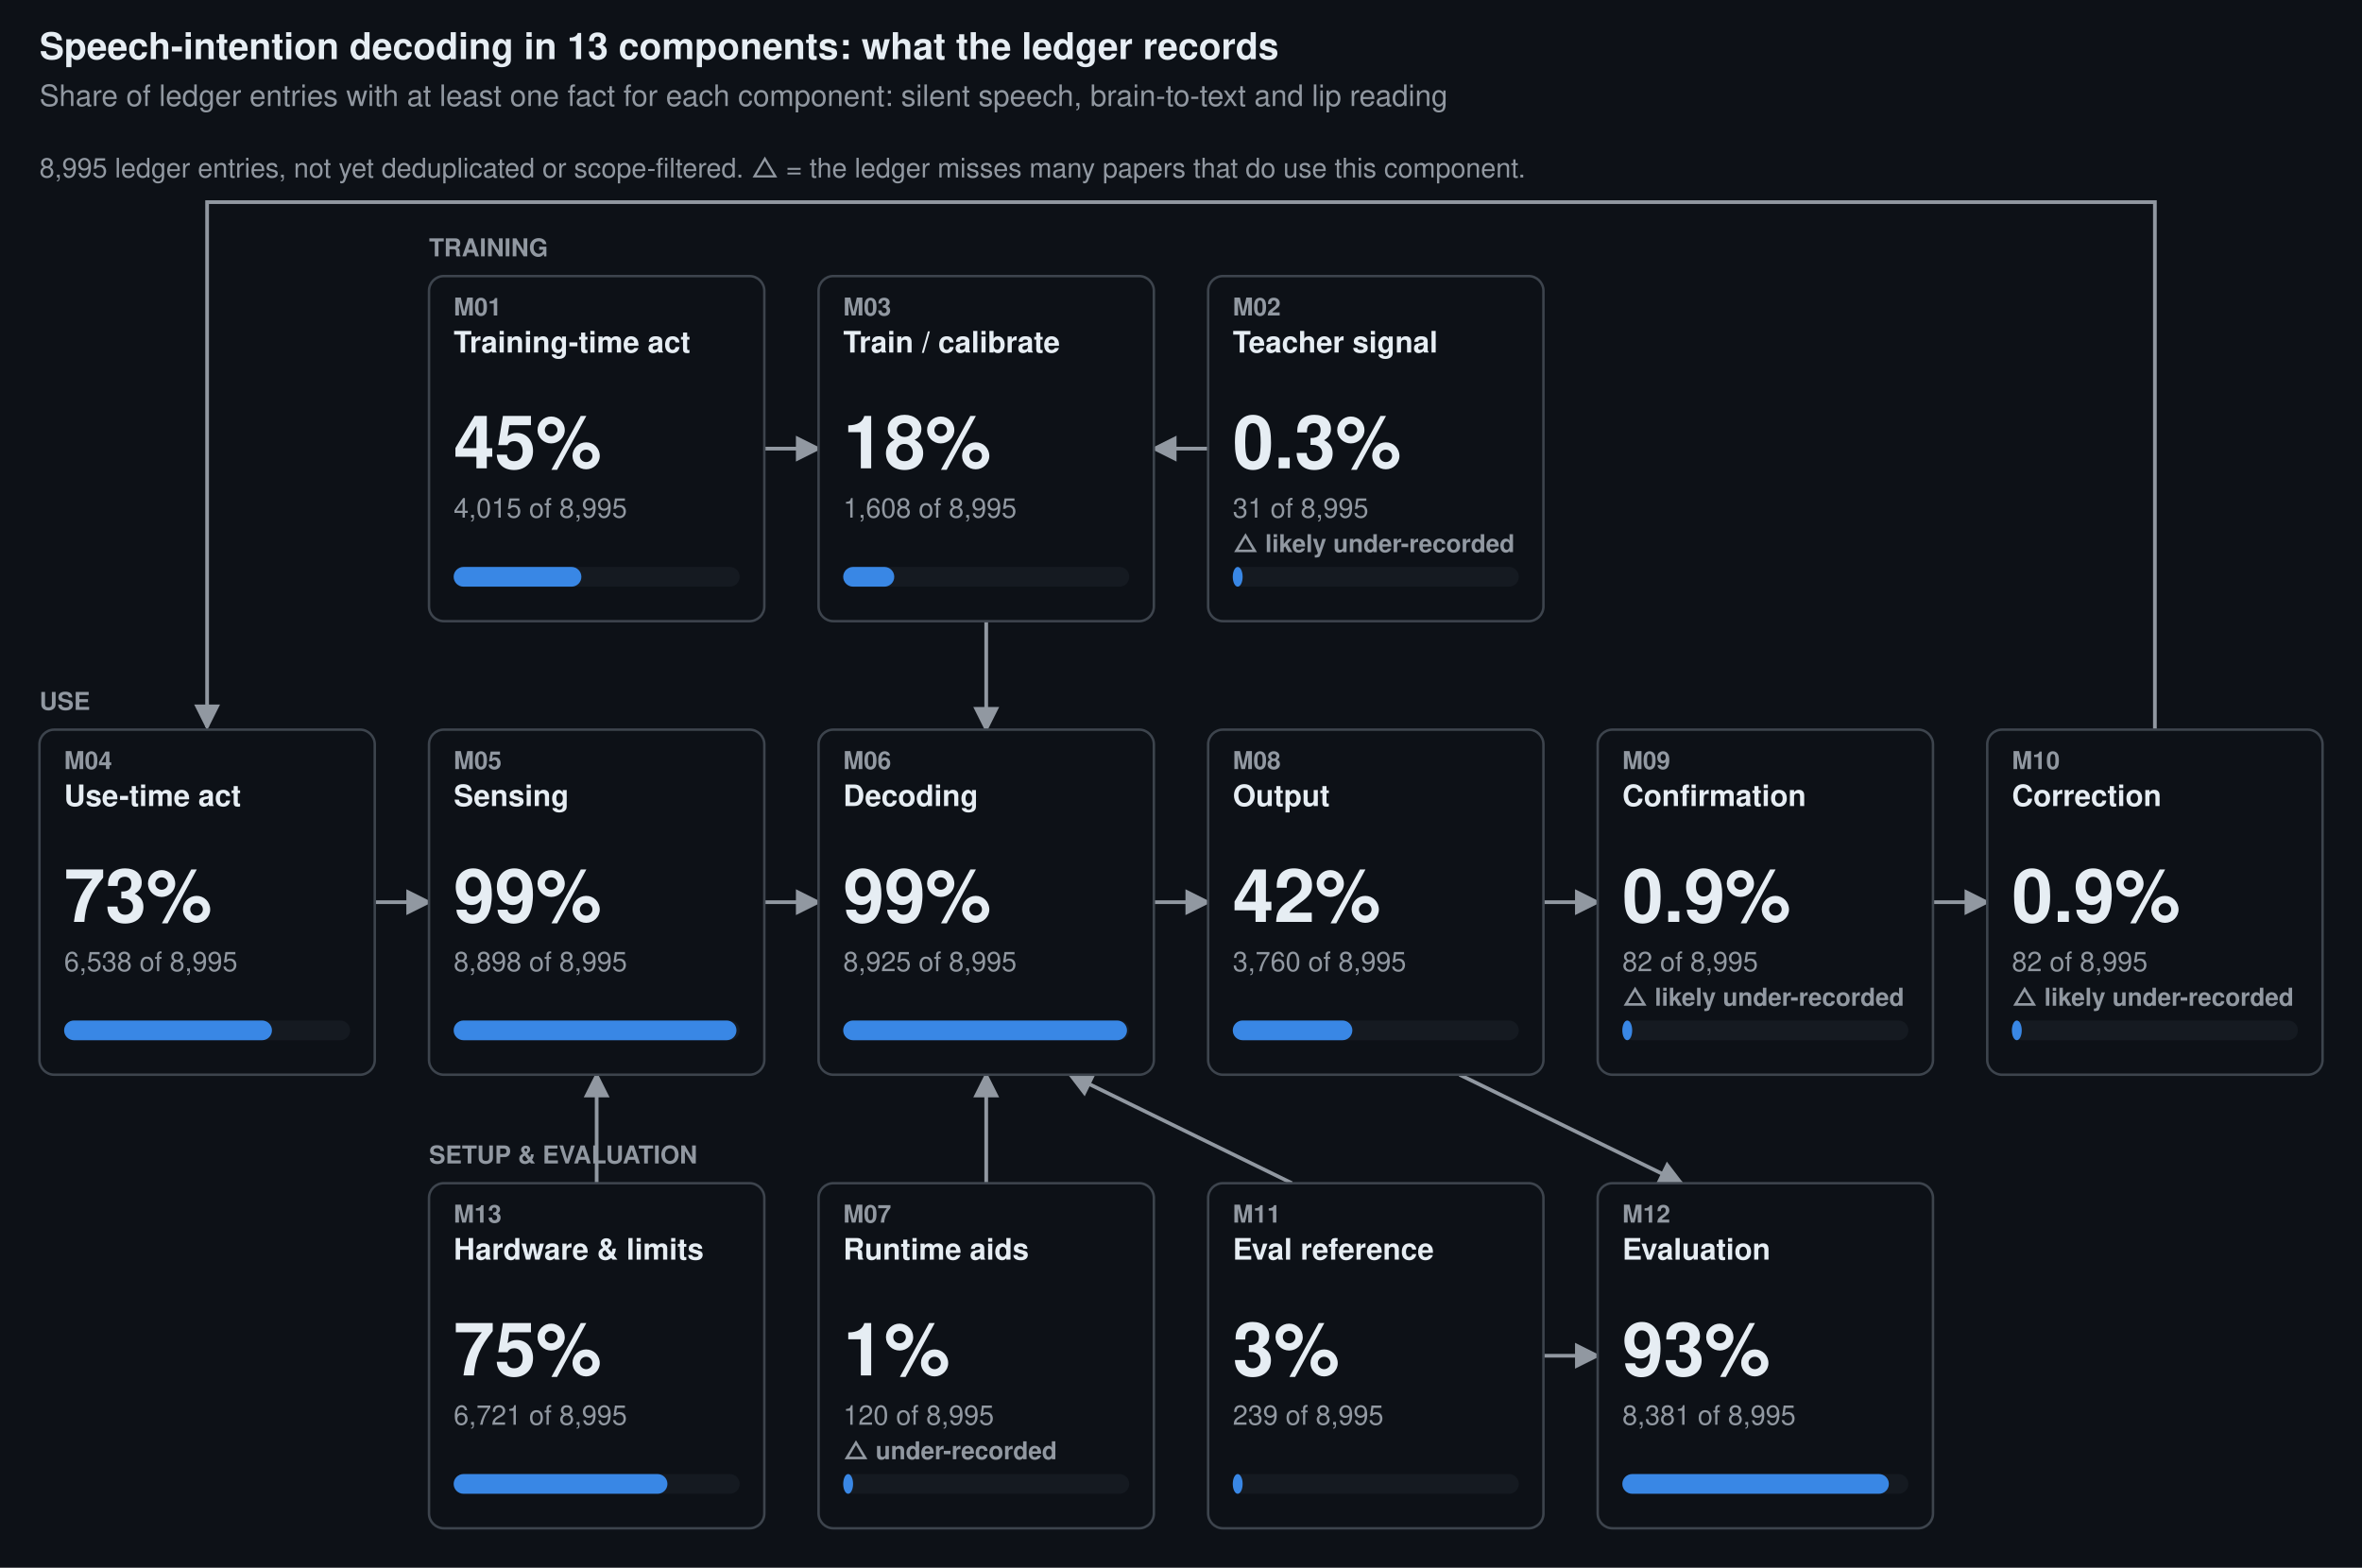
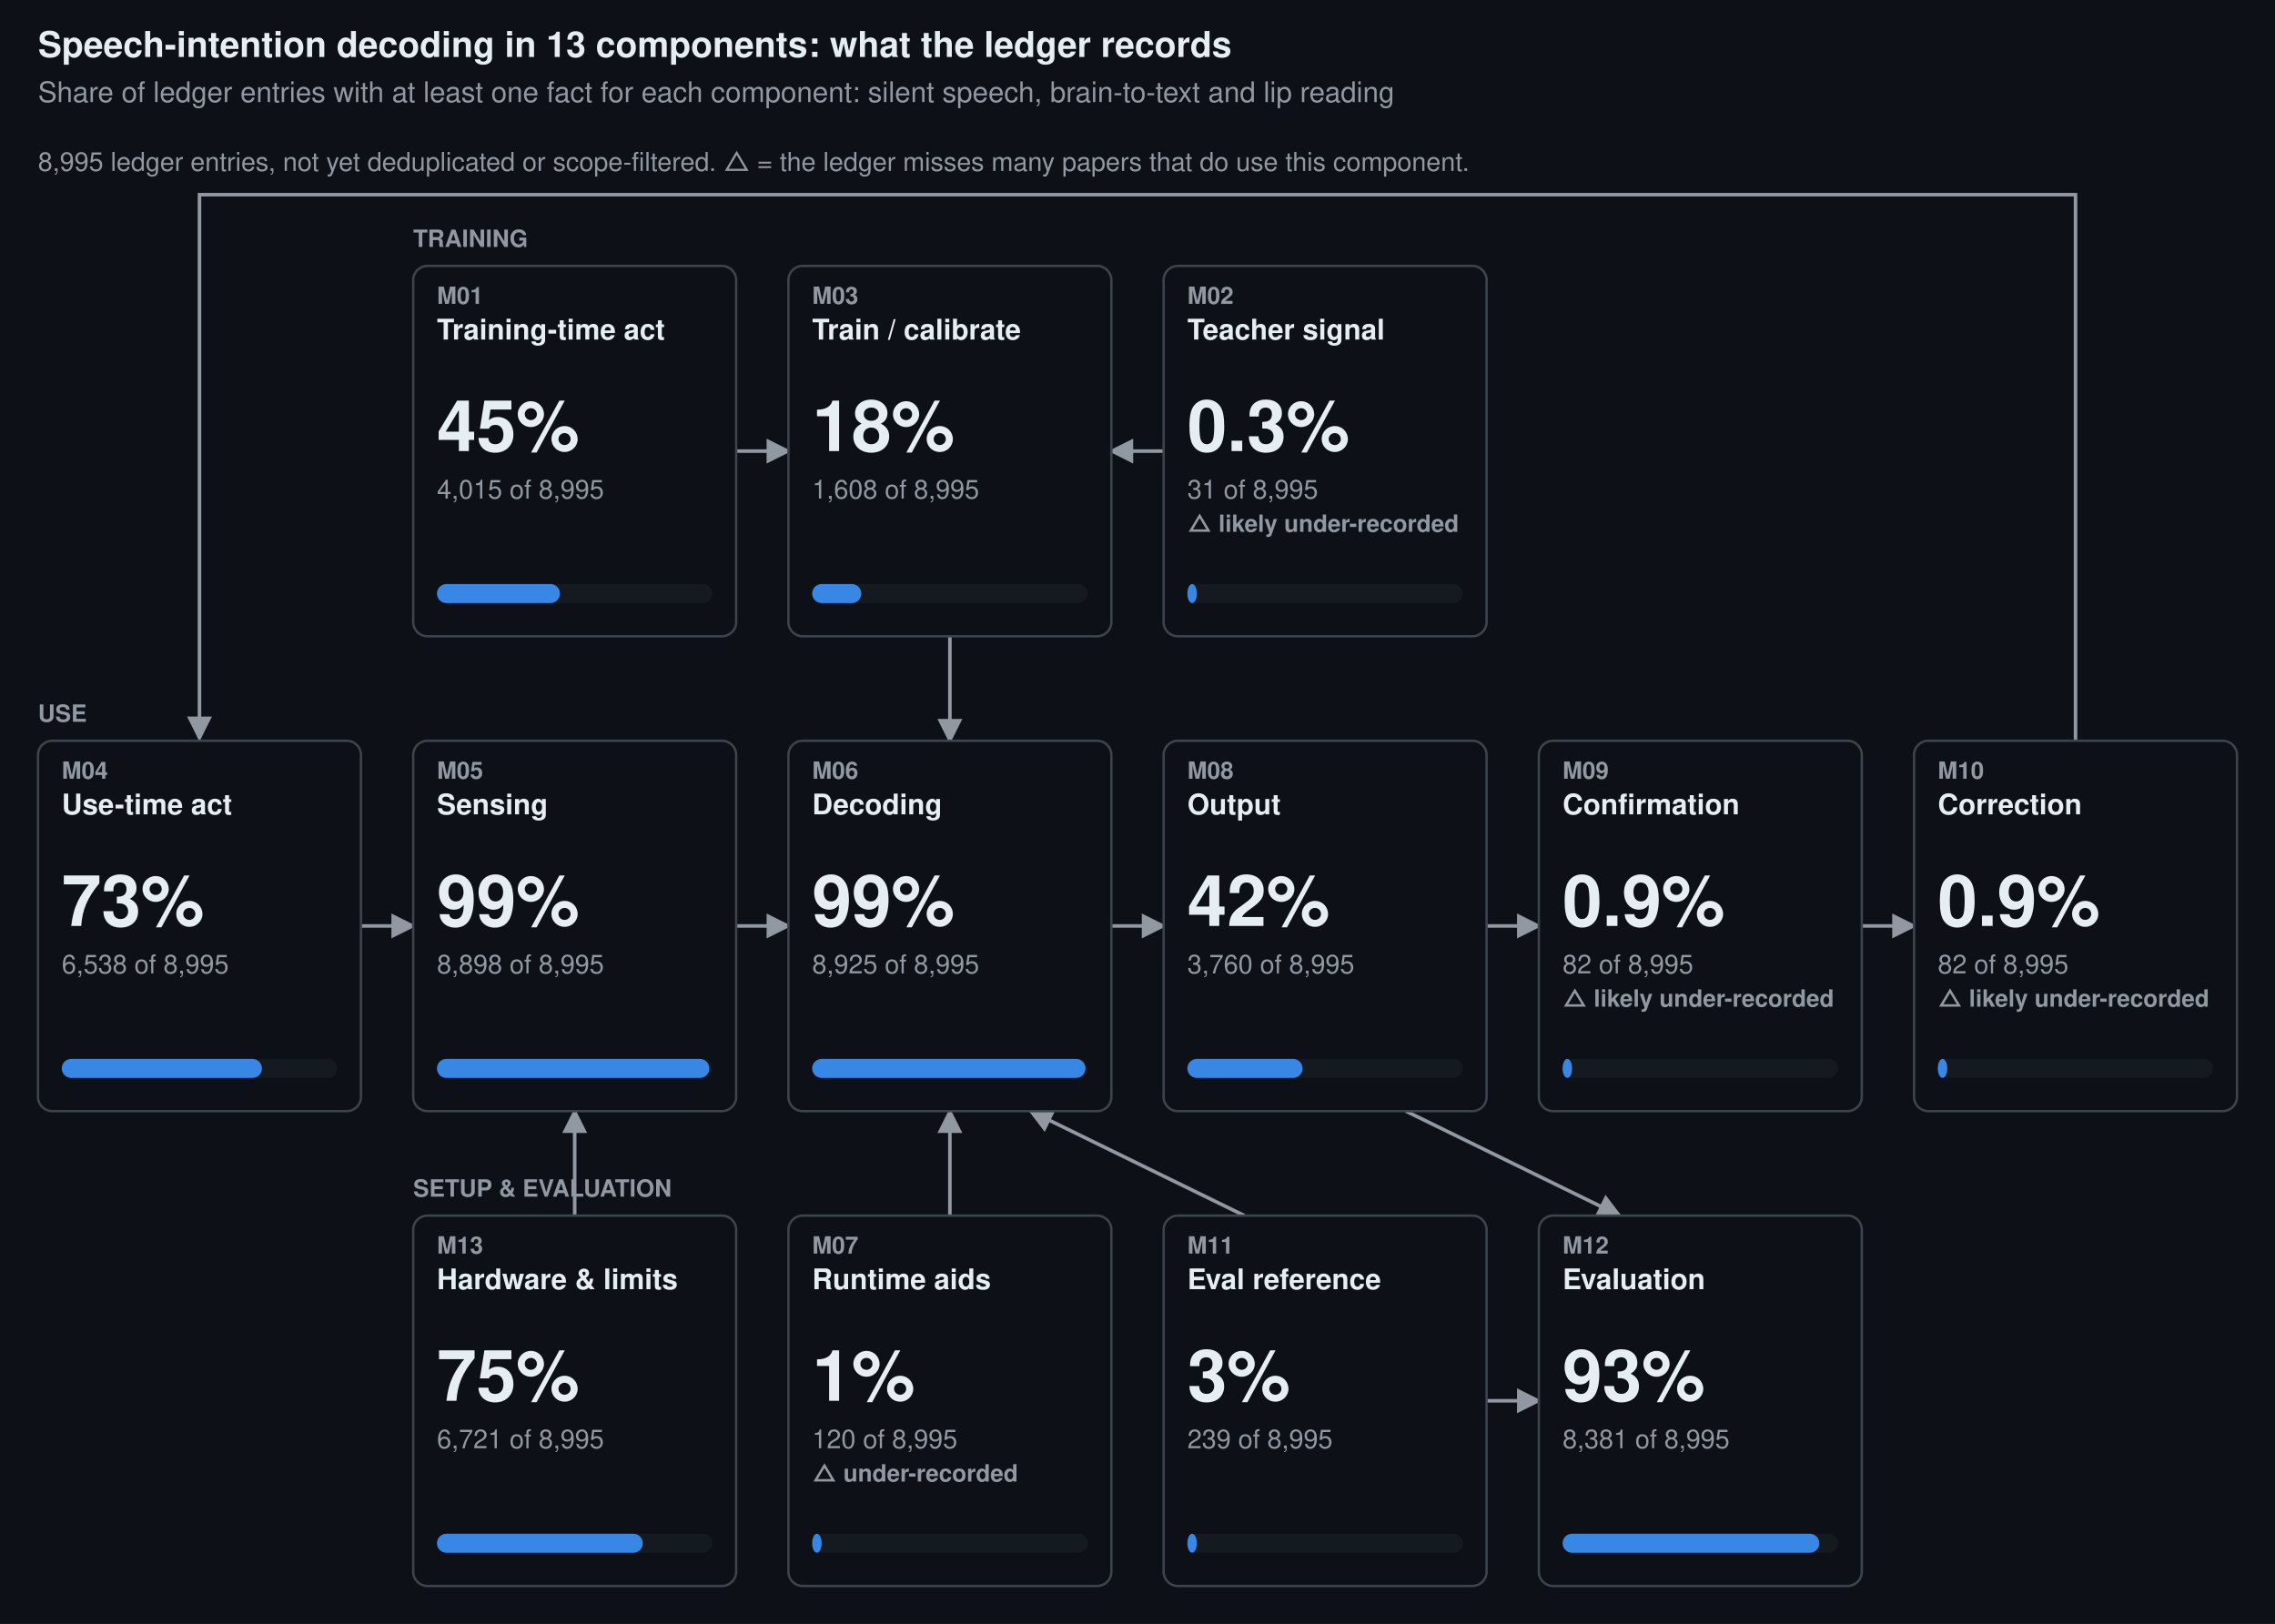
- <svg xmlns="http://www.w3.org/2000/svg" width="958" height="636" viewBox="0 0 958 636" font-family="-apple-system, BlinkMacSystemFont, 'Segoe UI', Helvetica, Arial, sans-serif" role="img" aria-label="Speech-intention decoding in 13 components: what the ledger records">
-   <rect width="958" height="636" fill="#0d1117" />
+ <svg xmlns="http://www.w3.org/2000/svg" width="958" height="684" viewBox="0 0 958 684" font-family="-apple-system, BlinkMacSystemFont, 'Segoe UI', Helvetica, Arial, sans-serif" role="img" aria-label="Speech-intention decoding in 13 components: what the ledger records">
+   <rect width="958" height="684" fill="#0d1117" />
  <text x="16.0" y="24.0" font-size="15" fill="#e6edf3" text-anchor="start" font-weight="600">Speech-intention decoding in 13 components: what the ledger records</text>
  <text x="16.0" y="43.0" font-size="12" fill="#9198a1" text-anchor="start">Share of ledger entries with at least one fact for each component: silent speech, brain-to-text and lip reading</text>
  <defs>
    <marker id="a" viewBox="0 0 8 8" refX="7" refY="4" markerWidth="7" markerHeight="7" orient="auto">
      <path d="M0,0 L8,4 L0,8 Z" fill="#9198a1" />
    </marker>
  </defs>
-   <path d="M310,182.0 L332,182.0" fill="none" stroke="#9198a1" stroke-width="1.5" marker-end="url(#a)" />
-   <path d="M490,182.0 L468,182.0" fill="none" stroke="#9198a1" stroke-width="1.5" marker-end="url(#a)" />
-   <path d="M400.0,252 L400.0,296" fill="none" stroke="#9198a1" stroke-width="1.5" marker-end="url(#a)" />
-   <path d="M152,366.0 L174,366.0" fill="none" stroke="#9198a1" stroke-width="1.5" marker-end="url(#a)" />
-   <path d="M310,366.0 L332,366.0" fill="none" stroke="#9198a1" stroke-width="1.5" marker-end="url(#a)" />
-   <path d="M400.0,480 L400.0,436" fill="none" stroke="#9198a1" stroke-width="1.5" marker-end="url(#a)" />
-   <path d="M468,366.0 L490,366.0" fill="none" stroke="#9198a1" stroke-width="1.5" marker-end="url(#a)" />
-   <path d="M626,366.0 L648,366.0" fill="none" stroke="#9198a1" stroke-width="1.5" marker-end="url(#a)" />
-   <path d="M784,366.0 L806,366.0" fill="none" stroke="#9198a1" stroke-width="1.5" marker-end="url(#a)" />
-   <path d="M874.0,296 L874.0,82 L84.0,82 L84.0,295" fill="none" stroke="#9198a1" stroke-width="1.5" marker-end="url(#a)" />
-   <path d="M592.0,436 L682.0,480" fill="none" stroke="#9198a1" stroke-width="1.5" marker-end="url(#a)" />
-   <path d="M626,550.0 L648,550.0" fill="none" stroke="#9198a1" stroke-width="1.5" marker-end="url(#a)" />
-   <path d="M524.0,480 L434.0,436" fill="none" stroke="#9198a1" stroke-width="1.5" marker-end="url(#a)" />
-   <path d="M242.0,480 L242.0,436" fill="none" stroke="#9198a1" stroke-width="1.5" marker-end="url(#a)" />
+   <path d="M310,190.0 L332,190.0" fill="none" stroke="#9198a1" stroke-width="1.5" marker-end="url(#a)" />
+   <path d="M490,190.0 L468,190.0" fill="none" stroke="#9198a1" stroke-width="1.5" marker-end="url(#a)" />
+   <path d="M400.0,268 L400.0,312" fill="none" stroke="#9198a1" stroke-width="1.5" marker-end="url(#a)" />
+   <path d="M152,390.0 L174,390.0" fill="none" stroke="#9198a1" stroke-width="1.5" marker-end="url(#a)" />
+   <path d="M310,390.0 L332,390.0" fill="none" stroke="#9198a1" stroke-width="1.5" marker-end="url(#a)" />
+   <path d="M400.0,512 L400.0,468" fill="none" stroke="#9198a1" stroke-width="1.5" marker-end="url(#a)" />
+   <path d="M468,390.0 L490,390.0" fill="none" stroke="#9198a1" stroke-width="1.5" marker-end="url(#a)" />
+   <path d="M626,390.0 L648,390.0" fill="none" stroke="#9198a1" stroke-width="1.5" marker-end="url(#a)" />
+   <path d="M784,390.0 L806,390.0" fill="none" stroke="#9198a1" stroke-width="1.5" marker-end="url(#a)" />
+   <path d="M874.0,312 L874.0,82 L84.0,82 L84.0,311" fill="none" stroke="#9198a1" stroke-width="1.5" marker-end="url(#a)" />
+   <path d="M592.0,468 L682.0,512" fill="none" stroke="#9198a1" stroke-width="1.5" marker-end="url(#a)" />
+   <path d="M626,590.0 L648,590.0" fill="none" stroke="#9198a1" stroke-width="1.5" marker-end="url(#a)" />
+   <path d="M524.0,512 L434.0,468" fill="none" stroke="#9198a1" stroke-width="1.5" marker-end="url(#a)" />
+   <path d="M242.0,512 L242.0,468" fill="none" stroke="#9198a1" stroke-width="1.5" marker-end="url(#a)" />
  <text x="174.0" y="104.0" font-size="10" fill="#9198a1" text-anchor="start" font-weight="600">TRAINING</text>
-   <text x="16.0" y="288.0" font-size="10" fill="#9198a1" text-anchor="start" font-weight="600">USE</text>
-   <text x="174.0" y="472.0" font-size="10" fill="#9198a1" text-anchor="start" font-weight="600">SETUP &amp; EVALUATION</text>
-   <rect x="174" y="112" width="136" height="140" rx="6" fill="#0d1117" stroke="#3d444d" />
-   <rect x="184" y="230" width="116" height="8" rx="4" fill="#151a21" />
-   <rect x="184" y="230" width="51.8" height="8" rx="4" fill="#3987e5" />
+   <text x="16.0" y="304.0" font-size="10" fill="#9198a1" text-anchor="start" font-weight="600">USE</text>
+   <text x="174.0" y="504.0" font-size="10" fill="#9198a1" text-anchor="start" font-weight="600">SETUP &amp; EVALUATION</text>
+   <rect x="174" y="112" width="136" height="156" rx="6" fill="#0d1117" stroke="#3d444d" />
+   <rect x="184" y="246" width="116" height="8" rx="4" fill="#151a21" />
+   <rect x="184" y="246" width="51.8" height="8" rx="4" fill="#3987e5" />
  <text x="184.0" y="190.0" font-size="30" fill="#e6edf3" text-anchor="start" font-weight="700">45%</text>
  <text x="184.0" y="210.0" font-size="11" fill="#9198a1" text-anchor="start">4,015 of 8,995</text>
  <text x="184.0" y="128.0" font-size="10" fill="#9198a1" text-anchor="start" font-weight="600">M01</text>
  <text x="184.0" y="143.0" font-size="12" fill="#e6edf3" text-anchor="start" font-weight="700">Training-time act</text>
-   <rect x="332" y="112" width="136" height="140" rx="6" fill="#0d1117" stroke="#3d444d" />
-   <rect x="342" y="230" width="116" height="8" rx="4" fill="#151a21" />
-   <rect x="342" y="230" width="20.7" height="8" rx="4" fill="#3987e5" />
+   <rect x="332" y="112" width="136" height="156" rx="6" fill="#0d1117" stroke="#3d444d" />
+   <rect x="342" y="246" width="116" height="8" rx="4" fill="#151a21" />
+   <rect x="342" y="246" width="20.7" height="8" rx="4" fill="#3987e5" />
  <text x="342.0" y="190.0" font-size="30" fill="#e6edf3" text-anchor="start" font-weight="700">18%</text>
  <text x="342.0" y="210.0" font-size="11" fill="#9198a1" text-anchor="start">1,608 of 8,995</text>
  <text x="342.0" y="128.0" font-size="10" fill="#9198a1" text-anchor="start" font-weight="600">M03</text>
  <text x="342.0" y="143.0" font-size="12" fill="#e6edf3" text-anchor="start" font-weight="700">Train / calibrate</text>
-   <rect x="490" y="112" width="136" height="140" rx="6" fill="#0d1117" stroke="#3d444d" />
-   <rect x="500" y="230" width="116" height="8" rx="4" fill="#151a21" />
-   <rect x="500" y="230" width="4.0" height="8" rx="4" fill="#3987e5" />
+   <rect x="490" y="112" width="136" height="156" rx="6" fill="#0d1117" stroke="#3d444d" />
+   <rect x="500" y="246" width="116" height="8" rx="4" fill="#151a21" />
+   <rect x="500" y="246" width="4.0" height="8" rx="4" fill="#3987e5" />
  <text x="500.0" y="190.0" font-size="30" fill="#e6edf3" text-anchor="start" font-weight="700">0.3%</text>
  <text x="500.0" y="210.0" font-size="11" fill="#9198a1" text-anchor="start">31 of 8,995</text>
  <text x="500.0" y="224.0" font-size="10" fill="#9198a1" text-anchor="start" font-weight="600">△ likely under-recorded</text>
  <text x="500.0" y="128.0" font-size="10" fill="#9198a1" text-anchor="start" font-weight="600">M02</text>
  <text x="500.0" y="143.0" font-size="12" fill="#e6edf3" text-anchor="start" font-weight="700">Teacher signal</text>
-   <rect x="16" y="296" width="136" height="140" rx="6" fill="#0d1117" stroke="#3d444d" />
-   <rect x="26" y="414" width="116" height="8" rx="4" fill="#151a21" />
-   <rect x="26" y="414" width="84.3" height="8" rx="4" fill="#3987e5" />
-   <text x="26.0" y="374.0" font-size="30" fill="#e6edf3" text-anchor="start" font-weight="700">73%</text>
-   <text x="26.0" y="394.0" font-size="11" fill="#9198a1" text-anchor="start">6,538 of 8,995</text>
-   <text x="26.0" y="312.0" font-size="10" fill="#9198a1" text-anchor="start" font-weight="600">M04</text>
-   <text x="26.0" y="327.0" font-size="12" fill="#e6edf3" text-anchor="start" font-weight="700">Use-time act</text>
-   <rect x="174" y="296" width="136" height="140" rx="6" fill="#0d1117" stroke="#3d444d" />
-   <rect x="184" y="414" width="116" height="8" rx="4" fill="#151a21" />
-   <rect x="184" y="414" width="114.7" height="8" rx="4" fill="#3987e5" />
-   <text x="184.0" y="374.0" font-size="30" fill="#e6edf3" text-anchor="start" font-weight="700">99%</text>
-   <text x="184.0" y="394.0" font-size="11" fill="#9198a1" text-anchor="start">8,898 of 8,995</text>
-   <text x="184.0" y="312.0" font-size="10" fill="#9198a1" text-anchor="start" font-weight="600">M05</text>
-   <text x="184.0" y="327.0" font-size="12" fill="#e6edf3" text-anchor="start" font-weight="700">Sensing</text>
-   <rect x="332" y="296" width="136" height="140" rx="6" fill="#0d1117" stroke="#3d444d" />
-   <rect x="342" y="414" width="116" height="8" rx="4" fill="#151a21" />
-   <rect x="342" y="414" width="115.1" height="8" rx="4" fill="#3987e5" />
-   <text x="342.0" y="374.0" font-size="30" fill="#e6edf3" text-anchor="start" font-weight="700">99%</text>
-   <text x="342.0" y="394.0" font-size="11" fill="#9198a1" text-anchor="start">8,925 of 8,995</text>
-   <text x="342.0" y="312.0" font-size="10" fill="#9198a1" text-anchor="start" font-weight="600">M06</text>
-   <text x="342.0" y="327.0" font-size="12" fill="#e6edf3" text-anchor="start" font-weight="700">Decoding</text>
-   <rect x="490" y="296" width="136" height="140" rx="6" fill="#0d1117" stroke="#3d444d" />
-   <rect x="500" y="414" width="116" height="8" rx="4" fill="#151a21" />
-   <rect x="500" y="414" width="48.5" height="8" rx="4" fill="#3987e5" />
-   <text x="500.0" y="374.0" font-size="30" fill="#e6edf3" text-anchor="start" font-weight="700">42%</text>
-   <text x="500.0" y="394.0" font-size="11" fill="#9198a1" text-anchor="start">3,760 of 8,995</text>
-   <text x="500.0" y="312.0" font-size="10" fill="#9198a1" text-anchor="start" font-weight="600">M08</text>
-   <text x="500.0" y="327.0" font-size="12" fill="#e6edf3" text-anchor="start" font-weight="700">Output</text>
-   <rect x="648" y="296" width="136" height="140" rx="6" fill="#0d1117" stroke="#3d444d" />
-   <rect x="658" y="414" width="116" height="8" rx="4" fill="#151a21" />
-   <rect x="658" y="414" width="4.0" height="8" rx="4" fill="#3987e5" />
-   <text x="658.0" y="374.0" font-size="30" fill="#e6edf3" text-anchor="start" font-weight="700">0.9%</text>
-   <text x="658.0" y="394.0" font-size="11" fill="#9198a1" text-anchor="start">82 of 8,995</text>
-   <text x="658.0" y="408.0" font-size="10" fill="#9198a1" text-anchor="start" font-weight="600">△ likely under-recorded</text>
-   <text x="658.0" y="312.0" font-size="10" fill="#9198a1" text-anchor="start" font-weight="600">M09</text>
-   <text x="658.0" y="327.0" font-size="12" fill="#e6edf3" text-anchor="start" font-weight="700">Confirmation</text>
-   <rect x="806" y="296" width="136" height="140" rx="6" fill="#0d1117" stroke="#3d444d" />
-   <rect x="816" y="414" width="116" height="8" rx="4" fill="#151a21" />
-   <rect x="816" y="414" width="4.0" height="8" rx="4" fill="#3987e5" />
-   <text x="816.0" y="374.0" font-size="30" fill="#e6edf3" text-anchor="start" font-weight="700">0.9%</text>
-   <text x="816.0" y="394.0" font-size="11" fill="#9198a1" text-anchor="start">82 of 8,995</text>
-   <text x="816.0" y="408.0" font-size="10" fill="#9198a1" text-anchor="start" font-weight="600">△ likely under-recorded</text>
-   <text x="816.0" y="312.0" font-size="10" fill="#9198a1" text-anchor="start" font-weight="600">M10</text>
-   <text x="816.0" y="327.0" font-size="12" fill="#e6edf3" text-anchor="start" font-weight="700">Correction</text>
-   <rect x="174" y="480" width="136" height="140" rx="6" fill="#0d1117" stroke="#3d444d" />
-   <rect x="184" y="598" width="116" height="8" rx="4" fill="#151a21" />
-   <rect x="184" y="598" width="86.7" height="8" rx="4" fill="#3987e5" />
-   <text x="184.0" y="558.0" font-size="30" fill="#e6edf3" text-anchor="start" font-weight="700">75%</text>
-   <text x="184.0" y="578.0" font-size="11" fill="#9198a1" text-anchor="start">6,721 of 8,995</text>
-   <text x="184.0" y="496.0" font-size="10" fill="#9198a1" text-anchor="start" font-weight="600">M13</text>
-   <text x="184.0" y="511.0" font-size="12" fill="#e6edf3" text-anchor="start" font-weight="700">Hardware &amp; limits</text>
-   <rect x="332" y="480" width="136" height="140" rx="6" fill="#0d1117" stroke="#3d444d" />
-   <rect x="342" y="598" width="116" height="8" rx="4" fill="#151a21" />
-   <rect x="342" y="598" width="4.0" height="8" rx="4" fill="#3987e5" />
-   <text x="342.0" y="558.0" font-size="30" fill="#e6edf3" text-anchor="start" font-weight="700">1%</text>
-   <text x="342.0" y="578.0" font-size="11" fill="#9198a1" text-anchor="start">120 of 8,995</text>
-   <text x="342.0" y="592.0" font-size="10" fill="#9198a1" text-anchor="start" font-weight="600">△ under-recorded</text>
-   <text x="342.0" y="496.0" font-size="10" fill="#9198a1" text-anchor="start" font-weight="600">M07</text>
-   <text x="342.0" y="511.0" font-size="12" fill="#e6edf3" text-anchor="start" font-weight="700">Runtime aids</text>
-   <rect x="490" y="480" width="136" height="140" rx="6" fill="#0d1117" stroke="#3d444d" />
-   <rect x="500" y="598" width="116" height="8" rx="4" fill="#151a21" />
-   <rect x="500" y="598" width="4.0" height="8" rx="4" fill="#3987e5" />
-   <text x="500.0" y="558.0" font-size="30" fill="#e6edf3" text-anchor="start" font-weight="700">3%</text>
-   <text x="500.0" y="578.0" font-size="11" fill="#9198a1" text-anchor="start">239 of 8,995</text>
-   <text x="500.0" y="496.0" font-size="10" fill="#9198a1" text-anchor="start" font-weight="600">M11</text>
-   <text x="500.0" y="511.0" font-size="12" fill="#e6edf3" text-anchor="start" font-weight="700">Eval reference</text>
-   <rect x="648" y="480" width="136" height="140" rx="6" fill="#0d1117" stroke="#3d444d" />
-   <rect x="658" y="598" width="116" height="8" rx="4" fill="#151a21" />
-   <rect x="658" y="598" width="108.1" height="8" rx="4" fill="#3987e5" />
-   <text x="658.0" y="558.0" font-size="30" fill="#e6edf3" text-anchor="start" font-weight="700">93%</text>
-   <text x="658.0" y="578.0" font-size="11" fill="#9198a1" text-anchor="start">8,381 of 8,995</text>
-   <text x="658.0" y="496.0" font-size="10" fill="#9198a1" text-anchor="start" font-weight="600">M12</text>
-   <text x="658.0" y="511.0" font-size="12" fill="#e6edf3" text-anchor="start" font-weight="700">Evaluation</text>
+   <rect x="16" y="312" width="136" height="156" rx="6" fill="#0d1117" stroke="#3d444d" />
+   <rect x="26" y="446" width="116" height="8" rx="4" fill="#151a21" />
+   <rect x="26" y="446" width="84.3" height="8" rx="4" fill="#3987e5" />
+   <text x="26.0" y="390.0" font-size="30" fill="#e6edf3" text-anchor="start" font-weight="700">73%</text>
+   <text x="26.0" y="410.0" font-size="11" fill="#9198a1" text-anchor="start">6,538 of 8,995</text>
+   <text x="26.0" y="328.0" font-size="10" fill="#9198a1" text-anchor="start" font-weight="600">M04</text>
+   <text x="26.0" y="343.0" font-size="12" fill="#e6edf3" text-anchor="start" font-weight="700">Use-time act</text>
+   <rect x="174" y="312" width="136" height="156" rx="6" fill="#0d1117" stroke="#3d444d" />
+   <rect x="184" y="446" width="116" height="8" rx="4" fill="#151a21" />
+   <rect x="184" y="446" width="114.7" height="8" rx="4" fill="#3987e5" />
+   <text x="184.0" y="390.0" font-size="30" fill="#e6edf3" text-anchor="start" font-weight="700">99%</text>
+   <text x="184.0" y="410.0" font-size="11" fill="#9198a1" text-anchor="start">8,898 of 8,995</text>
+   <text x="184.0" y="328.0" font-size="10" fill="#9198a1" text-anchor="start" font-weight="600">M05</text>
+   <text x="184.0" y="343.0" font-size="12" fill="#e6edf3" text-anchor="start" font-weight="700">Sensing</text>
+   <rect x="332" y="312" width="136" height="156" rx="6" fill="#0d1117" stroke="#3d444d" />
+   <rect x="342" y="446" width="116" height="8" rx="4" fill="#151a21" />
+   <rect x="342" y="446" width="115.1" height="8" rx="4" fill="#3987e5" />
+   <text x="342.0" y="390.0" font-size="30" fill="#e6edf3" text-anchor="start" font-weight="700">99%</text>
+   <text x="342.0" y="410.0" font-size="11" fill="#9198a1" text-anchor="start">8,925 of 8,995</text>
+   <text x="342.0" y="328.0" font-size="10" fill="#9198a1" text-anchor="start" font-weight="600">M06</text>
+   <text x="342.0" y="343.0" font-size="12" fill="#e6edf3" text-anchor="start" font-weight="700">Decoding</text>
+   <rect x="490" y="312" width="136" height="156" rx="6" fill="#0d1117" stroke="#3d444d" />
+   <rect x="500" y="446" width="116" height="8" rx="4" fill="#151a21" />
+   <rect x="500" y="446" width="48.5" height="8" rx="4" fill="#3987e5" />
+   <text x="500.0" y="390.0" font-size="30" fill="#e6edf3" text-anchor="start" font-weight="700">42%</text>
+   <text x="500.0" y="410.0" font-size="11" fill="#9198a1" text-anchor="start">3,760 of 8,995</text>
+   <text x="500.0" y="328.0" font-size="10" fill="#9198a1" text-anchor="start" font-weight="600">M08</text>
+   <text x="500.0" y="343.0" font-size="12" fill="#e6edf3" text-anchor="start" font-weight="700">Output</text>
+   <rect x="648" y="312" width="136" height="156" rx="6" fill="#0d1117" stroke="#3d444d" />
+   <rect x="658" y="446" width="116" height="8" rx="4" fill="#151a21" />
+   <rect x="658" y="446" width="4.0" height="8" rx="4" fill="#3987e5" />
+   <text x="658.0" y="390.0" font-size="30" fill="#e6edf3" text-anchor="start" font-weight="700">0.9%</text>
+   <text x="658.0" y="410.0" font-size="11" fill="#9198a1" text-anchor="start">82 of 8,995</text>
+   <text x="658.0" y="424.0" font-size="10" fill="#9198a1" text-anchor="start" font-weight="600">△ likely under-recorded</text>
+   <text x="658.0" y="328.0" font-size="10" fill="#9198a1" text-anchor="start" font-weight="600">M09</text>
+   <text x="658.0" y="343.0" font-size="12" fill="#e6edf3" text-anchor="start" font-weight="700">Confirmation</text>
+   <rect x="806" y="312" width="136" height="156" rx="6" fill="#0d1117" stroke="#3d444d" />
+   <rect x="816" y="446" width="116" height="8" rx="4" fill="#151a21" />
+   <rect x="816" y="446" width="4.0" height="8" rx="4" fill="#3987e5" />
+   <text x="816.0" y="390.0" font-size="30" fill="#e6edf3" text-anchor="start" font-weight="700">0.9%</text>
+   <text x="816.0" y="410.0" font-size="11" fill="#9198a1" text-anchor="start">82 of 8,995</text>
+   <text x="816.0" y="424.0" font-size="10" fill="#9198a1" text-anchor="start" font-weight="600">△ likely under-recorded</text>
+   <text x="816.0" y="328.0" font-size="10" fill="#9198a1" text-anchor="start" font-weight="600">M10</text>
+   <text x="816.0" y="343.0" font-size="12" fill="#e6edf3" text-anchor="start" font-weight="700">Correction</text>
+   <rect x="174" y="512" width="136" height="156" rx="6" fill="#0d1117" stroke="#3d444d" />
+   <rect x="184" y="646" width="116" height="8" rx="4" fill="#151a21" />
+   <rect x="184" y="646" width="86.7" height="8" rx="4" fill="#3987e5" />
+   <text x="184.0" y="590.0" font-size="30" fill="#e6edf3" text-anchor="start" font-weight="700">75%</text>
+   <text x="184.0" y="610.0" font-size="11" fill="#9198a1" text-anchor="start">6,721 of 8,995</text>
+   <text x="184.0" y="528.0" font-size="10" fill="#9198a1" text-anchor="start" font-weight="600">M13</text>
+   <text x="184.0" y="543.0" font-size="12" fill="#e6edf3" text-anchor="start" font-weight="700">Hardware &amp; limits</text>
+   <rect x="332" y="512" width="136" height="156" rx="6" fill="#0d1117" stroke="#3d444d" />
+   <rect x="342" y="646" width="116" height="8" rx="4" fill="#151a21" />
+   <rect x="342" y="646" width="4.0" height="8" rx="4" fill="#3987e5" />
+   <text x="342.0" y="590.0" font-size="30" fill="#e6edf3" text-anchor="start" font-weight="700">1%</text>
+   <text x="342.0" y="610.0" font-size="11" fill="#9198a1" text-anchor="start">120 of 8,995</text>
+   <text x="342.0" y="624.0" font-size="10" fill="#9198a1" text-anchor="start" font-weight="600">△ under-recorded</text>
+   <text x="342.0" y="528.0" font-size="10" fill="#9198a1" text-anchor="start" font-weight="600">M07</text>
+   <text x="342.0" y="543.0" font-size="12" fill="#e6edf3" text-anchor="start" font-weight="700">Runtime aids</text>
+   <rect x="490" y="512" width="136" height="156" rx="6" fill="#0d1117" stroke="#3d444d" />
+   <rect x="500" y="646" width="116" height="8" rx="4" fill="#151a21" />
+   <rect x="500" y="646" width="4.0" height="8" rx="4" fill="#3987e5" />
+   <text x="500.0" y="590.0" font-size="30" fill="#e6edf3" text-anchor="start" font-weight="700">3%</text>
+   <text x="500.0" y="610.0" font-size="11" fill="#9198a1" text-anchor="start">239 of 8,995</text>
+   <text x="500.0" y="528.0" font-size="10" fill="#9198a1" text-anchor="start" font-weight="600">M11</text>
+   <text x="500.0" y="543.0" font-size="12" fill="#e6edf3" text-anchor="start" font-weight="700">Eval reference</text>
+   <rect x="648" y="512" width="136" height="156" rx="6" fill="#0d1117" stroke="#3d444d" />
+   <rect x="658" y="646" width="116" height="8" rx="4" fill="#151a21" />
+   <rect x="658" y="646" width="108.1" height="8" rx="4" fill="#3987e5" />
+   <text x="658.0" y="590.0" font-size="30" fill="#e6edf3" text-anchor="start" font-weight="700">93%</text>
+   <text x="658.0" y="610.0" font-size="11" fill="#9198a1" text-anchor="start">8,381 of 8,995</text>
+   <text x="658.0" y="528.0" font-size="10" fill="#9198a1" text-anchor="start" font-weight="600">M12</text>
+   <text x="658.0" y="543.0" font-size="12" fill="#e6edf3" text-anchor="start" font-weight="700">Evaluation</text>
  <text x="16.0" y="72.0" font-size="11" fill="#9198a1" text-anchor="start">8,995 ledger entries, not yet deduplicated or scope-filtered. △ = the ledger misses many papers that do use this component.</text>
</svg>
